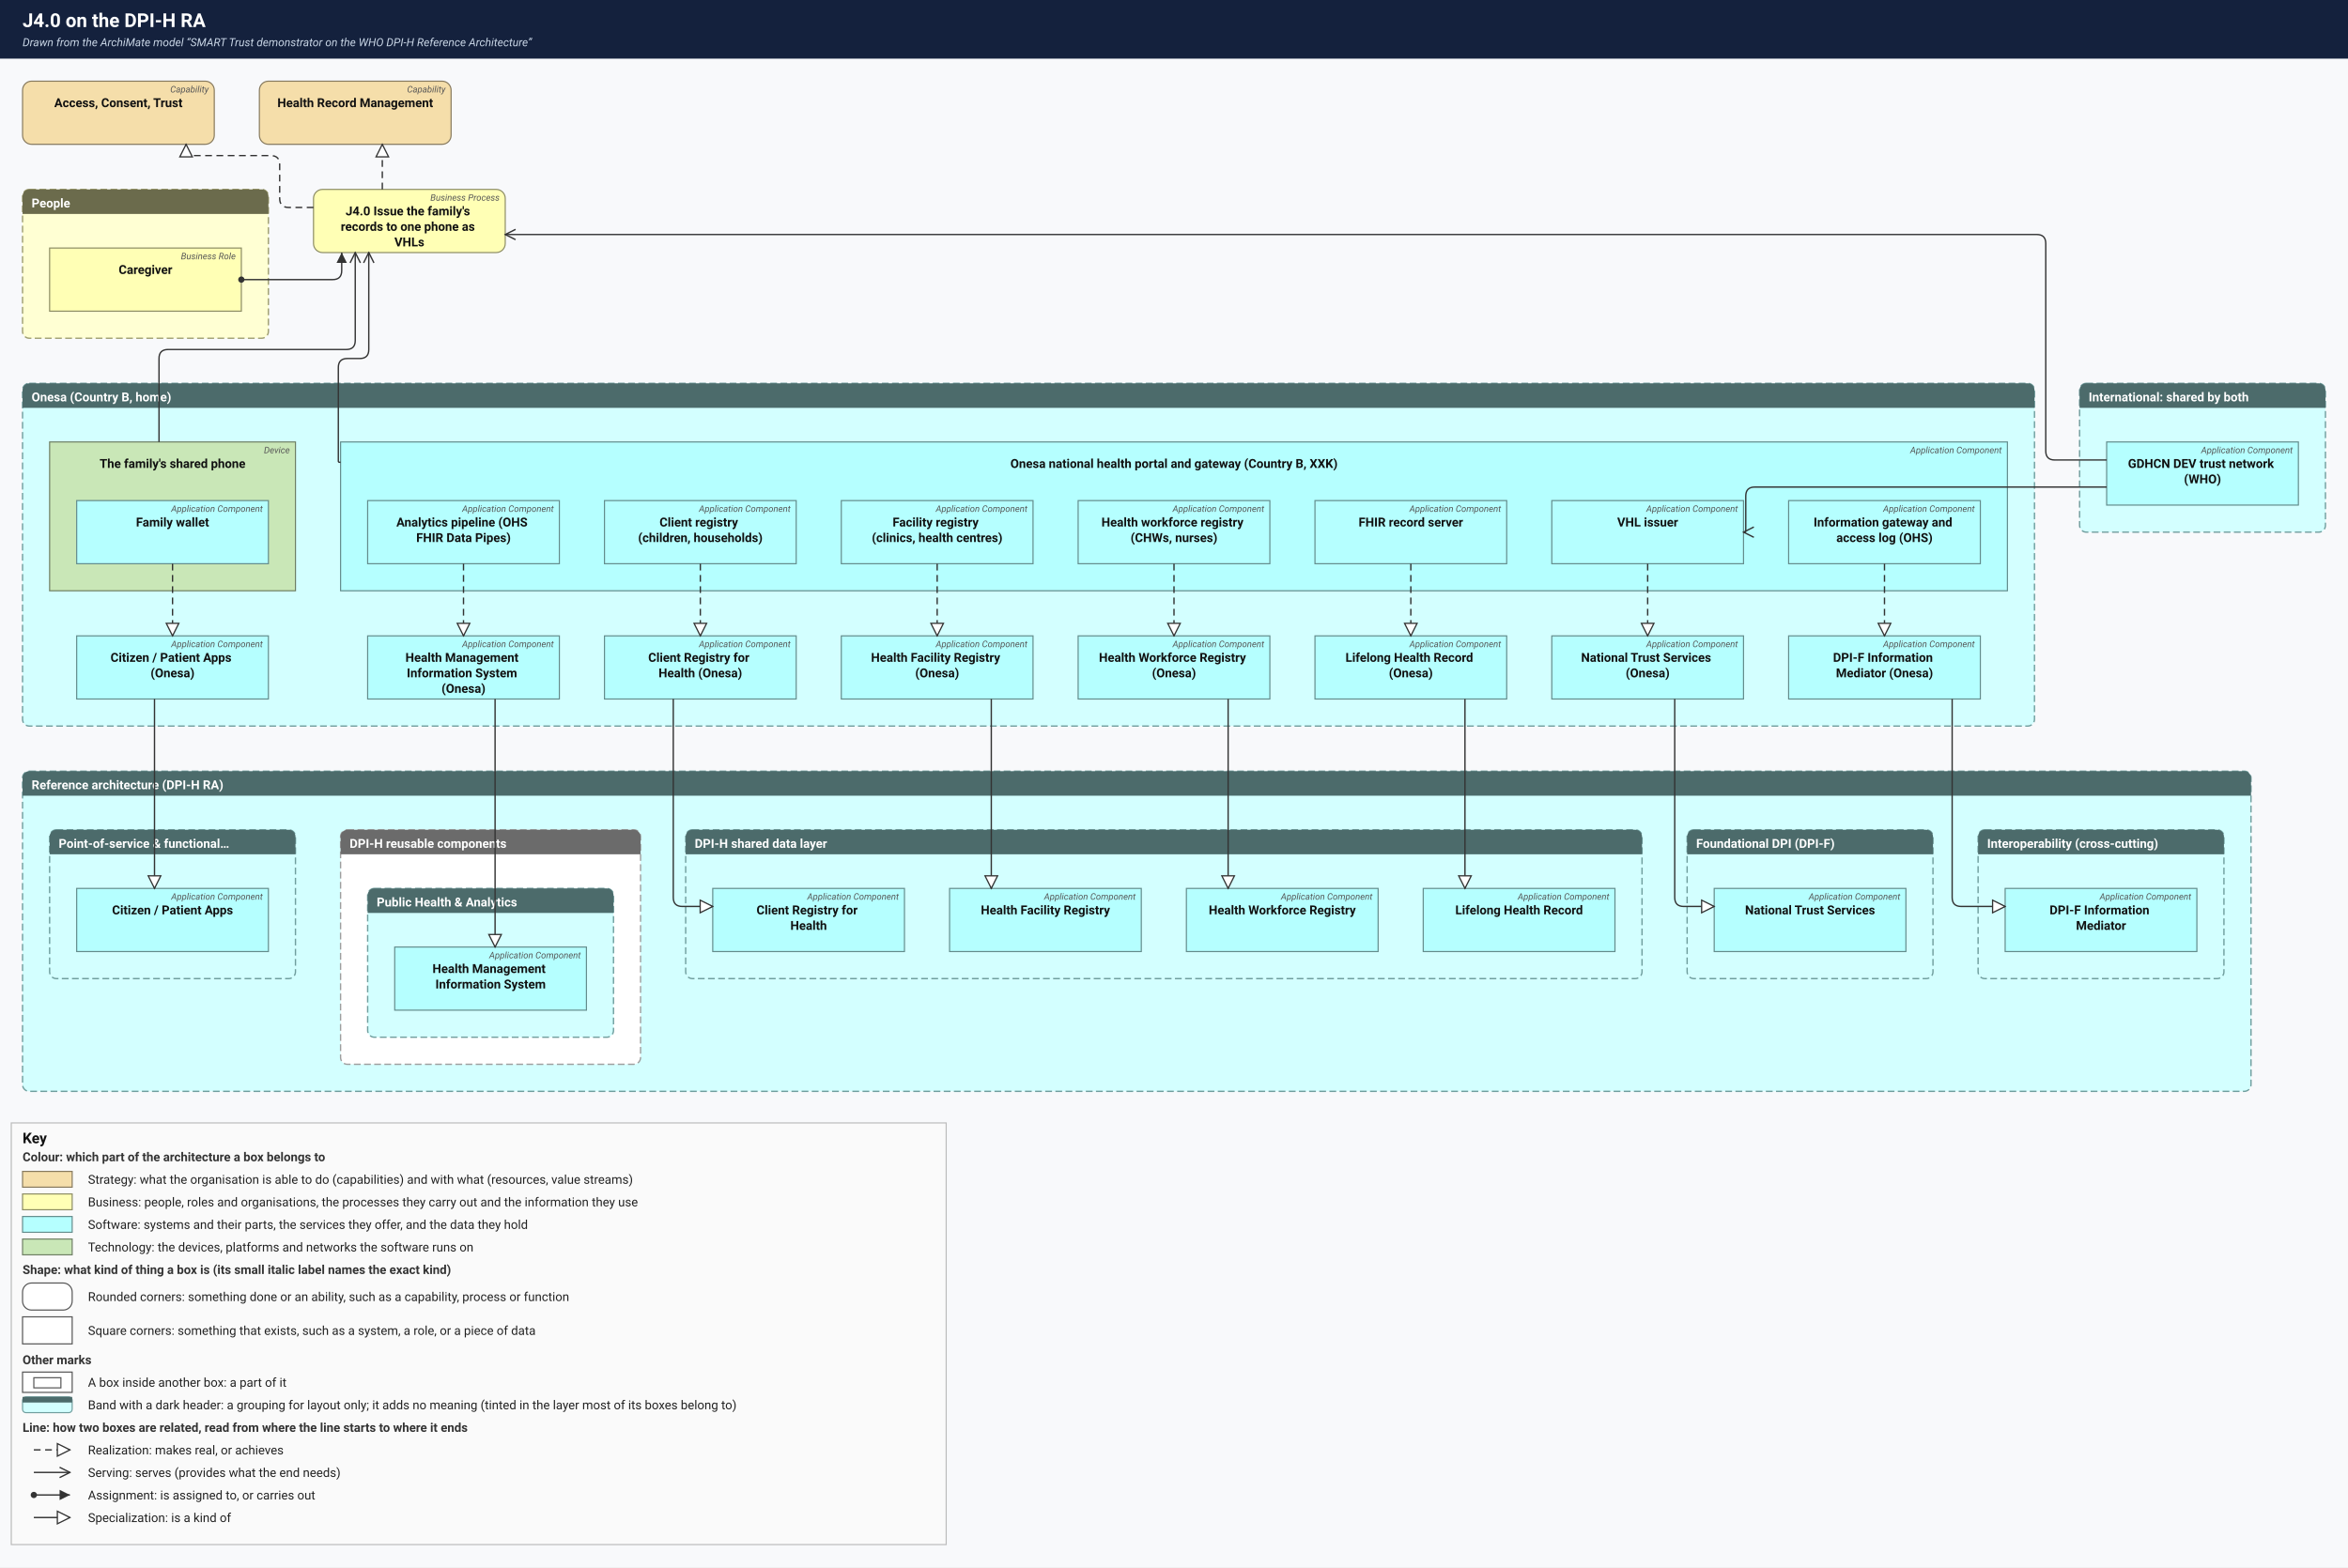
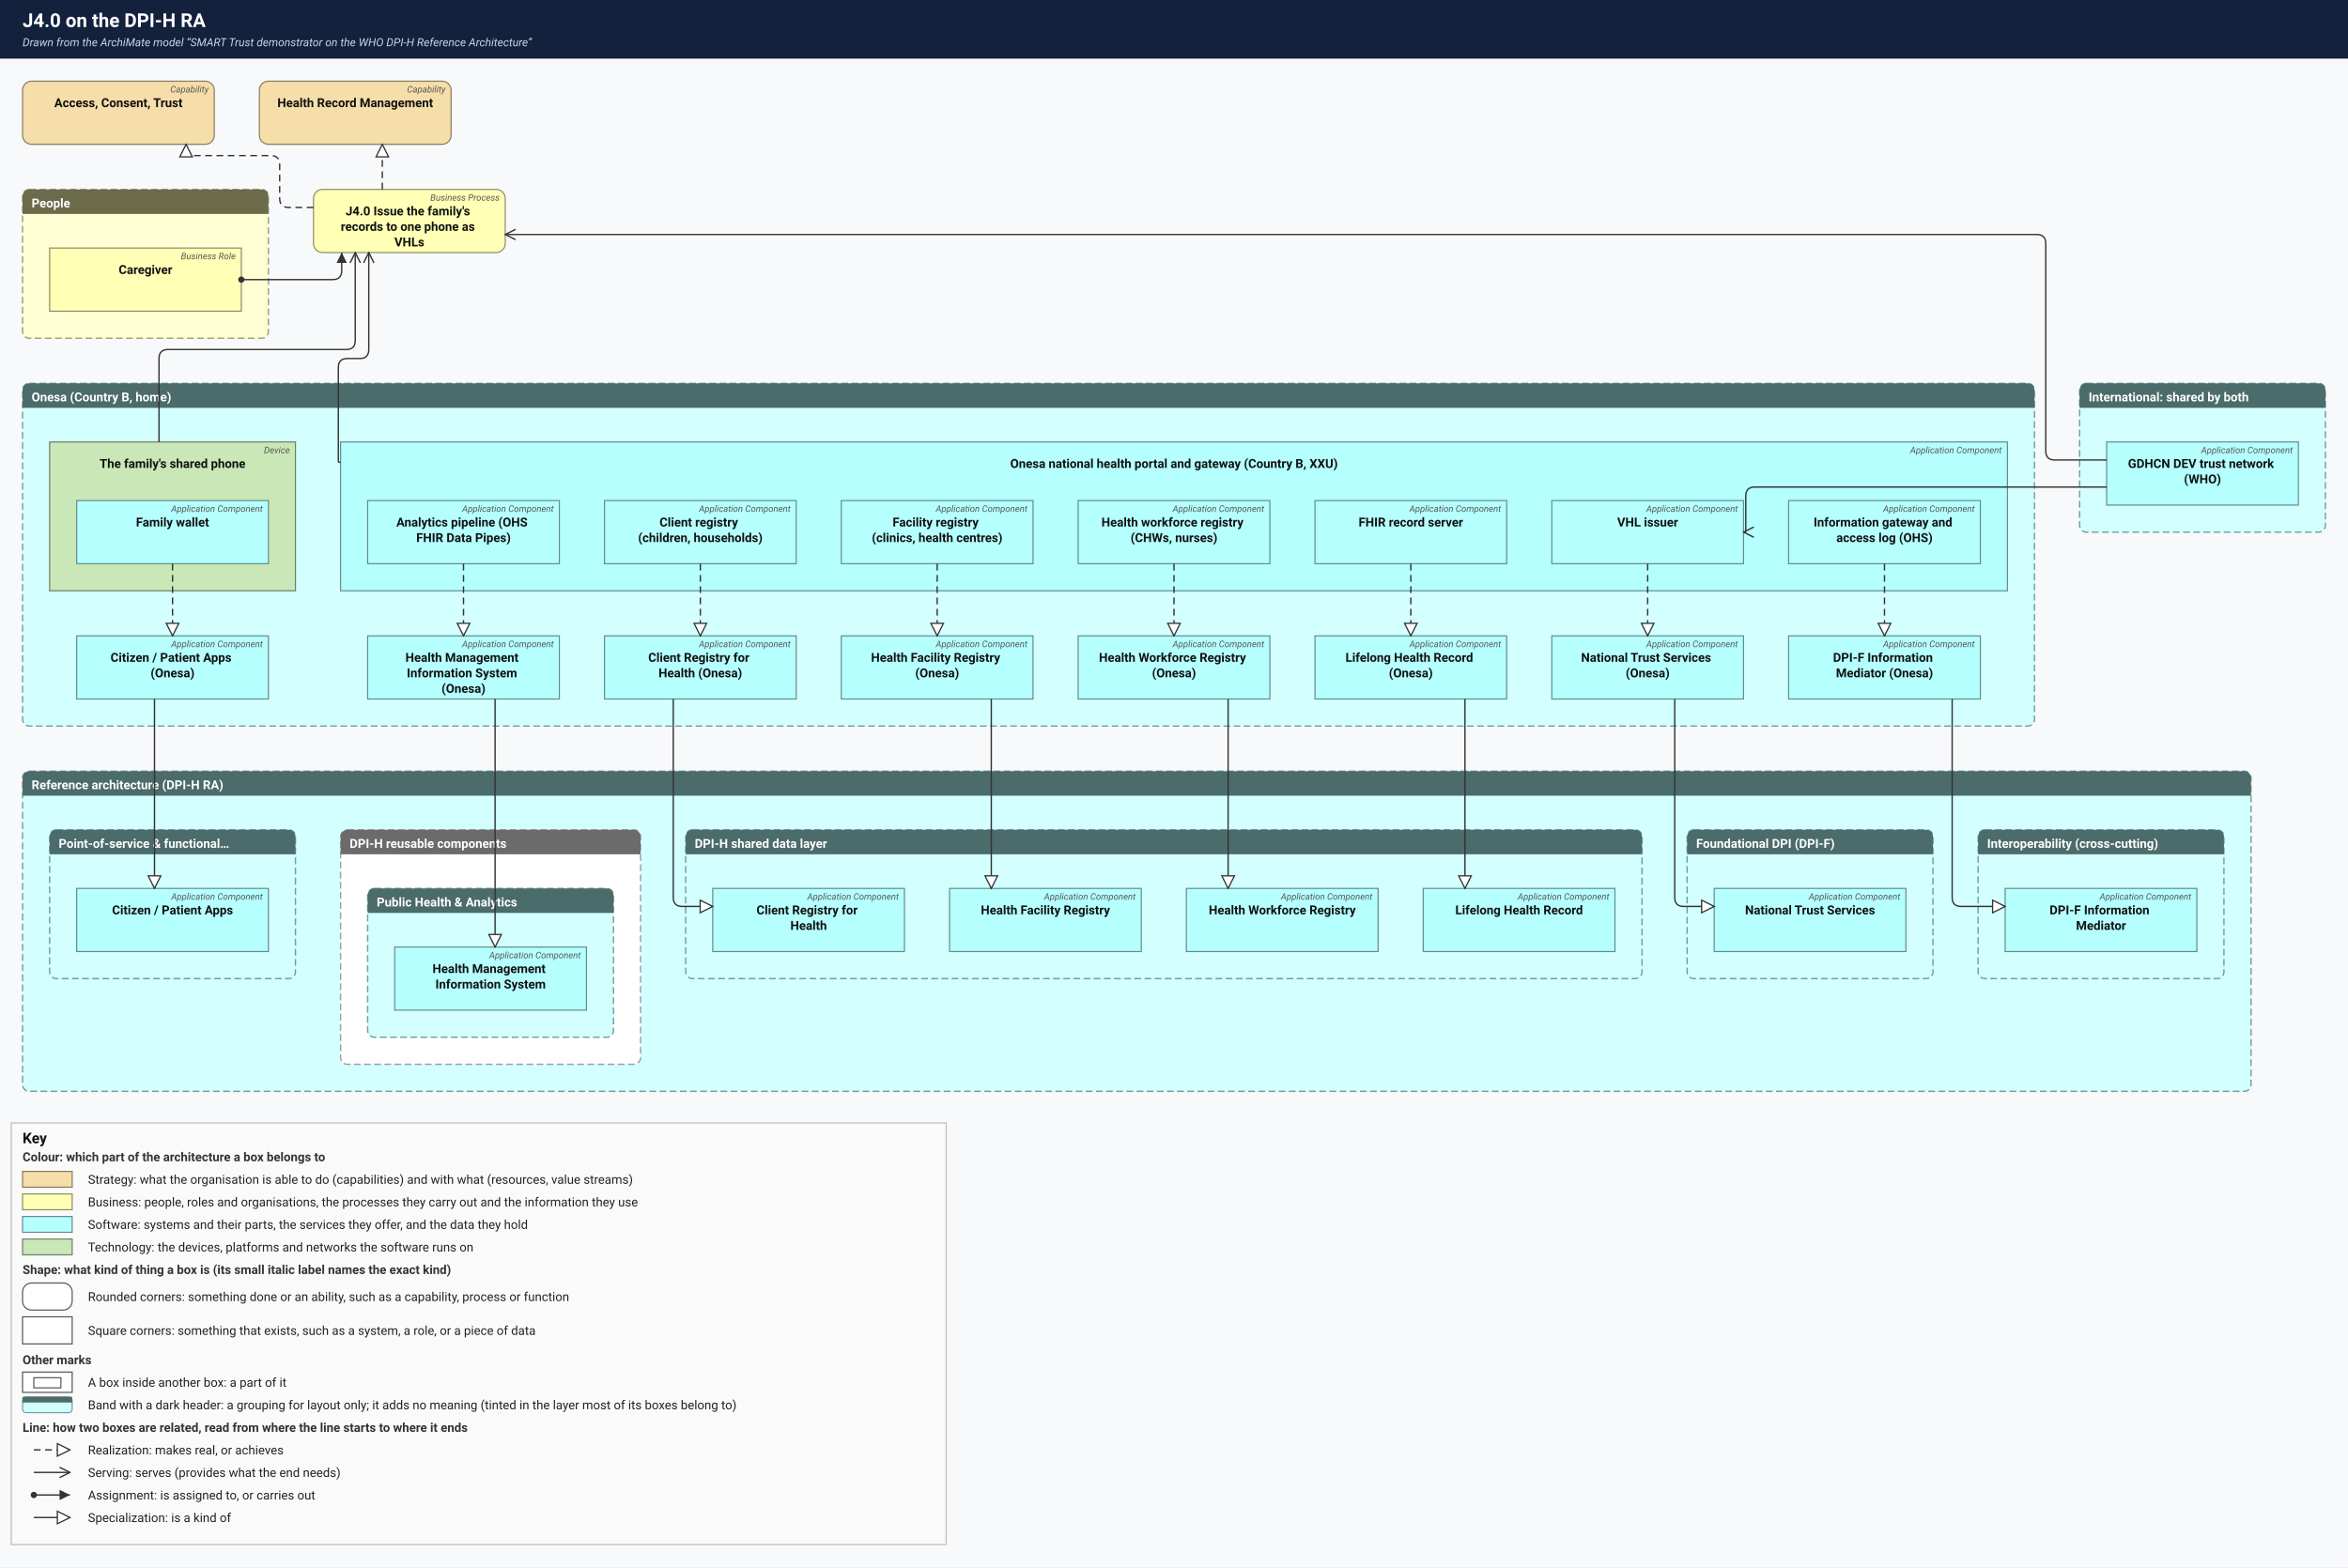
<svg xmlns="http://www.w3.org/2000/svg" viewBox="4 -48 2082 1390" width="2082" height="1390" role="img" aria-labelledby="av-title">
  <style>
.av-name{font:600 11px system-ui, -apple-system, "Segoe UI", Roboto, "Helvetica Neue", Arial, "Noto Sans", sans-serif;fill:#111}
.av-type{font:italic 8px system-ui, -apple-system, "Segoe UI", Roboto, "Helvetica Neue", Arial, "Noto Sans", sans-serif;fill:#555}
.av-group{font:600 11px system-ui, -apple-system, "Segoe UI", Roboto, "Helvetica Neue", Arial, "Noto Sans", sans-serif;fill:#333}
.av-note{font:10px system-ui, -apple-system, "Segoe UI", Roboto, "Helvetica Neue", Arial, "Noto Sans", sans-serif;fill:#222}
.av-key{font:11px system-ui, -apple-system, "Segoe UI", Roboto, "Helvetica Neue", Arial, "Noto Sans", sans-serif;fill:#222}
.av-keyh{font:600 11px system-ui, -apple-system, "Segoe UI", Roboto, "Helvetica Neue", Arial, "Noto Sans", sans-serif;fill:#333}
.av-keyt{font:700 13px system-ui, -apple-system, "Segoe UI", Roboto, "Helvetica Neue", Arial, "Noto Sans", sans-serif;fill:#111}
.av-rel{font:9px system-ui, -apple-system, "Segoe UI", Roboto, "Helvetica Neue", Arial, "Noto Sans", sans-serif;fill:#333;paint-order:stroke;stroke:#fff;stroke-width:3px}
a:hover rect,a:hover polygon,a:focus rect,a:focus polygon{stroke:#06c;stroke-width:2.5}
</style>
  <defs>
    <marker id="arrow-open" viewBox="0 0 12 12" refX="11" refY="6" markerWidth="11" markerHeight="11" orient="auto-start-reverse" markerUnits="userSpaceOnUse">
      <path d="M1 1 L11 6 L1 11" fill="none" stroke="#333" stroke-width="1.3" />
    </marker>
    <marker id="arrow-filled" viewBox="0 0 12 12" refX="11" refY="6" markerWidth="11" markerHeight="11" orient="auto-start-reverse" markerUnits="userSpaceOnUse">
      <path d="M1 1 L11 6 L1 11 Z" fill="#333" />
    </marker>
    <marker id="arrow-small" viewBox="0 0 10 10" refX="9" refY="5" markerWidth="8" markerHeight="8" orient="auto-start-reverse" markerUnits="userSpaceOnUse">
      <path d="M1 1 L9 5 L1 9" fill="none" stroke="#333" stroke-width="1.2" />
    </marker>
    <marker id="triangle-hollow" viewBox="0 0 14 14" refX="13" refY="7" markerWidth="13" markerHeight="13" orient="auto-start-reverse" markerUnits="userSpaceOnUse">
      <path d="M1 1 L13 7 L1 13 Z" fill="#fff" stroke="#333" stroke-width="1.2" />
    </marker>
    <marker id="diamond-filled" viewBox="0 0 16 10" refX="1" refY="5" markerWidth="16" markerHeight="10" orient="auto-start-reverse" markerUnits="userSpaceOnUse">
      <path d="M1 5 L8 1 L15 5 L8 9 Z" fill="#333" />
    </marker>
    <marker id="diamond-hollow" viewBox="0 0 16 10" refX="1" refY="5" markerWidth="16" markerHeight="10" orient="auto-start-reverse" markerUnits="userSpaceOnUse">
      <path d="M1 5 L8 1 L15 5 L8 9 Z" fill="#fff" stroke="#333" stroke-width="1.2" />
    </marker>
    <marker id="dot" viewBox="0 0 8 8" refX="4" refY="4" markerWidth="7" markerHeight="7" orient="auto" markerUnits="userSpaceOnUse">
      <circle cx="4" cy="4" r="3.2" fill="#333" />
    </marker>
    <pattern id="missing" width="8" height="8" patternUnits="userSpaceOnUse" patternTransform="rotate(45)">
      <rect width="8" height="8" fill="#fff" />
      <line x1="0" y1="0" x2="0" y2="8" stroke="#d33" stroke-width="2" />
    </pattern>
  </defs>
  <rect x="4" y="-48" width="2082" height="1390" fill="#f8f9fb" />
  <rect x="4" y="-48" width="2082" height="52" fill="#14213d" />
  <text x="24" y="-24" style="font:700 17px system-ui, -apple-system, &quot;Segoe UI&quot;, Roboto, &quot;Helvetica Neue&quot;, Arial, &quot;Noto Sans&quot;, sans-serif;fill:#fff">J4.0 on the DPI-H RA</text>
  <text x="24" y="-7" style="font:italic 10px system-ui, -apple-system, &quot;Segoe UI&quot;, Roboto, &quot;Helvetica Neue&quot;, Arial, &quot;Noto Sans&quot;, sans-serif;fill:#c9d6e6">Drawn from the ArchiMate model “SMART Trust demonstrator on the WHO DPI-H Reference Architecture”</text>
  <a href="../../../en/smart-trust-demo/archimate/0.1.0/element/access-consent-trust/" target="_top">
    <rect x="24" y="24" width="170" height="56" rx="8" fill="#f5deaa" stroke="#877a5e" stroke-width="1" />
    <text class="av-type" x="189" y="34" text-anchor="end">Capability</text>
    <text class="av-name" x="109" y="47" text-anchor="middle">
      <tspan x="109" dy="0">Access, Consent, Trust</tspan>
    </text>
  </a>
  <a href="../../../en/smart-trust-demo/archimate/0.1.0/element/health-record-management/" target="_top">
    <rect x="234" y="24" width="170" height="56" rx="8" fill="#f5deaa" stroke="#877a5e" stroke-width="1" />
    <text class="av-type" x="399" y="34" text-anchor="end">Capability</text>
    <text class="av-name" x="319" y="47" text-anchor="middle">
      <tspan x="319" dy="0">Health Record Management</tspan>
    </text>
  </a>
  <a href="../../../en/smart-trust-demo/archimate/0.1.0/element/people/" target="_top">
    <rect x="24" y="120" width="218" height="132" rx="6" fill="#ffffd3" stroke="#9e9e70" stroke-width="1.2" stroke-dasharray="6 3" />
    <path d="M24 126 a6 6 0 0 1 6 -6 h206 a6 6 0 0 1 6 6 v15.75 h-218 z" fill="#6b6b4c" />
    <text class="av-group" x="32" y="136" style="fill:#fff">People</text>
  </a>
  <a href="../../../en/smart-trust-demo/archimate/0.1.0/element/caregiver/" target="_top">
    <rect x="48" y="172" width="170" height="56" fill="#ffffb5" stroke="#8c8c64" stroke-width="1" />
    <text class="av-type" x="213" y="182" text-anchor="end">Business Role</text>
    <text class="av-name" x="133" y="195" text-anchor="middle">
      <tspan x="133" dy="0">Caregiver</tspan>
    </text>
  </a>
  <a href="../../../en/smart-trust-demo/archimate/0.1.0/element/j4-0-issue-the-family-s-records-to-one-phone-as-vhls/" target="_top">
    <rect x="282" y="120" width="170" height="56" rx="8" fill="#ffffb5" stroke="#8c8c64" stroke-width="1" />
    <text class="av-type" x="447" y="130" text-anchor="end">Business Process</text>
    <text class="av-name" x="367" y="143" text-anchor="middle">
      <tspan x="367" dy="0">J4.0 Issue the family's</tspan>
      <tspan x="367" dy="13.75">records to one phone as</tspan>
      <tspan x="367" dy="13.75">VHLs</tspan>
    </text>
  </a>
  <a href="../../../en/smart-trust-demo/archimate/0.1.0/element/onesa-country-b-home/" target="_top">
    <rect x="24" y="292" width="1784" height="304" rx="6" fill="#d3ffff" stroke="#709e9e" stroke-width="1.2" stroke-dasharray="6 3" />
    <path d="M24 298 a6 6 0 0 1 6 -6 h1772 a6 6 0 0 1 6 6 v15.75 h-1784 z" fill="#4c6b6b" />
    <text class="av-group" x="32" y="308" style="fill:#fff">Onesa (Country B, home)</text>
  </a>
  <a href="../../../en/smart-trust-demo/archimate/0.1.0/element/the-family-s-shared-phone/" target="_top">
    <rect x="48" y="344" width="218" height="132" fill="#c9e7b7" stroke="#6f7f65" stroke-width="1" />
    <text class="av-type" x="261" y="354" text-anchor="end">Device</text>
    <text class="av-name" x="157" y="367" text-anchor="middle">
      <tspan x="157" dy="0">The family's shared phone</tspan>
    </text>
  </a>
  <a href="../../../en/smart-trust-demo/archimate/0.1.0/element/family-wallet/" target="_top">
    <rect x="72" y="396" width="170" height="56" fill="#b5ffff" stroke="#648c8c" stroke-width="1" />
    <text class="av-type" x="237" y="406" text-anchor="end">Application Component</text>
    <text class="av-name" x="157" y="419" text-anchor="middle">
      <tspan x="157" dy="0">Family wallet</tspan>
    </text>
  </a>
-   <a href="../../../en/smart-trust-demo/archimate/0.1.0/element/onesa-national-health-portal-and-gateway-country-b-xxk/" target="_top">
+   <a href="../../../en/smart-trust-demo/archimate/0.1.0/element/onesa-national-health-portal-and-gateway-country-b-xxu/" target="_top">
    <rect x="306" y="344" width="1478" height="132" fill="#b5ffff" stroke="#648c8c" stroke-width="1" />
    <text class="av-type" x="1779" y="354" text-anchor="end">Application Component</text>
    <text class="av-name" x="1045" y="367" text-anchor="middle">
-       <tspan x="1045" dy="0">Onesa national health portal and gateway (Country B, XXK)</tspan>
+       <tspan x="1045" dy="0">Onesa national health portal and gateway (Country B, XXU)</tspan>
    </text>
  </a>
  <a href="../../../en/smart-trust-demo/archimate/0.1.0/element/analytics-pipeline-ohs-fhir-data-pipes/" target="_top">
    <rect x="330" y="396" width="170" height="56" fill="#b5ffff" stroke="#648c8c" stroke-width="1" />
    <text class="av-type" x="495" y="406" text-anchor="end">Application Component</text>
    <text class="av-name" x="415" y="419" text-anchor="middle">
      <tspan x="415" dy="0">Analytics pipeline (OHS</tspan>
      <tspan x="415" dy="13.75">FHIR Data Pipes)</tspan>
    </text>
  </a>
  <a href="../../../en/smart-trust-demo/archimate/0.1.0/element/client-registry-children-households/" target="_top">
    <rect x="540" y="396" width="170" height="56" fill="#b5ffff" stroke="#648c8c" stroke-width="1" />
    <text class="av-type" x="705" y="406" text-anchor="end">Application Component</text>
    <text class="av-name" x="625" y="419" text-anchor="middle">
      <tspan x="625" dy="0">Client registry</tspan>
      <tspan x="625" dy="13.75">(children, households)</tspan>
    </text>
  </a>
  <a href="../../../en/smart-trust-demo/archimate/0.1.0/element/facility-registry-clinics-health-centres/" target="_top">
    <rect x="750" y="396" width="170" height="56" fill="#b5ffff" stroke="#648c8c" stroke-width="1" />
    <text class="av-type" x="915" y="406" text-anchor="end">Application Component</text>
    <text class="av-name" x="835" y="419" text-anchor="middle">
      <tspan x="835" dy="0">Facility registry</tspan>
      <tspan x="835" dy="13.75">(clinics, health centres)</tspan>
    </text>
  </a>
  <a href="../../../en/smart-trust-demo/archimate/0.1.0/element/health-workforce-registry-chws-nurses/" target="_top">
    <rect x="960" y="396" width="170" height="56" fill="#b5ffff" stroke="#648c8c" stroke-width="1" />
    <text class="av-type" x="1125" y="406" text-anchor="end">Application Component</text>
    <text class="av-name" x="1045" y="419" text-anchor="middle">
      <tspan x="1045" dy="0">Health workforce registry</tspan>
      <tspan x="1045" dy="13.75">(CHWs, nurses)</tspan>
    </text>
  </a>
  <a href="../../../en/smart-trust-demo/archimate/0.1.0/element/fhir-record-server/" target="_top">
    <rect x="1170" y="396" width="170" height="56" fill="#b5ffff" stroke="#648c8c" stroke-width="1" />
    <text class="av-type" x="1335" y="406" text-anchor="end">Application Component</text>
    <text class="av-name" x="1255" y="419" text-anchor="middle">
      <tspan x="1255" dy="0">FHIR record server</tspan>
    </text>
  </a>
  <a href="../../../en/smart-trust-demo/archimate/0.1.0/element/vhl-issuer/" target="_top">
    <rect x="1380" y="396" width="170" height="56" fill="#b5ffff" stroke="#648c8c" stroke-width="1" />
    <text class="av-type" x="1545" y="406" text-anchor="end">Application Component</text>
    <text class="av-name" x="1465" y="419" text-anchor="middle">
      <tspan x="1465" dy="0">VHL issuer</tspan>
    </text>
  </a>
  <a href="../../../en/smart-trust-demo/archimate/0.1.0/element/information-gateway-and-access-log-ohs/" target="_top">
    <rect x="1590" y="396" width="170" height="56" fill="#b5ffff" stroke="#648c8c" stroke-width="1" />
    <text class="av-type" x="1755" y="406" text-anchor="end">Application Component</text>
    <text class="av-name" x="1675" y="419" text-anchor="middle">
      <tspan x="1675" dy="0">Information gateway and</tspan>
      <tspan x="1675" dy="13.75">access log (OHS)</tspan>
    </text>
  </a>
  <a href="../../../en/smart-trust-demo/archimate/0.1.0/element/citizen-patient-apps-onesa/" target="_top">
    <rect x="72" y="516" width="170" height="56" fill="#b5ffff" stroke="#648c8c" stroke-width="1" />
    <text class="av-type" x="237" y="526" text-anchor="end">Application Component</text>
    <text class="av-name" x="157" y="539" text-anchor="middle">
      <tspan x="157" dy="0">Citizen / Patient Apps</tspan>
      <tspan x="157" dy="13.75">(Onesa)</tspan>
    </text>
  </a>
  <a href="../../../en/smart-trust-demo/archimate/0.1.0/element/health-management-information-system-onesa/" target="_top">
    <rect x="330" y="516" width="170" height="56" fill="#b5ffff" stroke="#648c8c" stroke-width="1" />
    <text class="av-type" x="495" y="526" text-anchor="end">Application Component</text>
    <text class="av-name" x="415" y="539" text-anchor="middle">
      <tspan x="415" dy="0">Health Management</tspan>
      <tspan x="415" dy="13.75">Information System</tspan>
      <tspan x="415" dy="13.75">(Onesa)</tspan>
    </text>
  </a>
  <a href="../../../en/smart-trust-demo/archimate/0.1.0/element/client-registry-for-health-onesa/" target="_top">
    <rect x="540" y="516" width="170" height="56" fill="#b5ffff" stroke="#648c8c" stroke-width="1" />
    <text class="av-type" x="705" y="526" text-anchor="end">Application Component</text>
    <text class="av-name" x="625" y="539" text-anchor="middle">
      <tspan x="625" dy="0">Client Registry for</tspan>
      <tspan x="625" dy="13.75">Health (Onesa)</tspan>
    </text>
  </a>
  <a href="../../../en/smart-trust-demo/archimate/0.1.0/element/health-facility-registry-onesa/" target="_top">
    <rect x="750" y="516" width="170" height="56" fill="#b5ffff" stroke="#648c8c" stroke-width="1" />
    <text class="av-type" x="915" y="526" text-anchor="end">Application Component</text>
    <text class="av-name" x="835" y="539" text-anchor="middle">
      <tspan x="835" dy="0">Health Facility Registry</tspan>
      <tspan x="835" dy="13.75">(Onesa)</tspan>
    </text>
  </a>
  <a href="../../../en/smart-trust-demo/archimate/0.1.0/element/health-workforce-registry-onesa/" target="_top">
    <rect x="960" y="516" width="170" height="56" fill="#b5ffff" stroke="#648c8c" stroke-width="1" />
    <text class="av-type" x="1125" y="526" text-anchor="end">Application Component</text>
    <text class="av-name" x="1045" y="539" text-anchor="middle">
      <tspan x="1045" dy="0">Health Workforce Registry</tspan>
      <tspan x="1045" dy="13.75">(Onesa)</tspan>
    </text>
  </a>
  <a href="../../../en/smart-trust-demo/archimate/0.1.0/element/lifelong-health-record-onesa/" target="_top">
    <rect x="1170" y="516" width="170" height="56" fill="#b5ffff" stroke="#648c8c" stroke-width="1" />
    <text class="av-type" x="1335" y="526" text-anchor="end">Application Component</text>
    <text class="av-name" x="1255" y="539" text-anchor="middle">
      <tspan x="1255" dy="0">Lifelong Health Record</tspan>
      <tspan x="1255" dy="13.75">(Onesa)</tspan>
    </text>
  </a>
  <a href="../../../en/smart-trust-demo/archimate/0.1.0/element/national-trust-services-onesa/" target="_top">
    <rect x="1380" y="516" width="170" height="56" fill="#b5ffff" stroke="#648c8c" stroke-width="1" />
    <text class="av-type" x="1545" y="526" text-anchor="end">Application Component</text>
    <text class="av-name" x="1465" y="539" text-anchor="middle">
      <tspan x="1465" dy="0">National Trust Services</tspan>
      <tspan x="1465" dy="13.75">(Onesa)</tspan>
    </text>
  </a>
  <a href="../../../en/smart-trust-demo/archimate/0.1.0/element/dpi-f-information-mediator-onesa/" target="_top">
    <rect x="1590" y="516" width="170" height="56" fill="#b5ffff" stroke="#648c8c" stroke-width="1" />
    <text class="av-type" x="1755" y="526" text-anchor="end">Application Component</text>
    <text class="av-name" x="1675" y="539" text-anchor="middle">
      <tspan x="1675" dy="0">DPI-F Information</tspan>
      <tspan x="1675" dy="13.75">Mediator (Onesa)</tspan>
    </text>
  </a>
  <a href="../../../en/smart-trust-demo/archimate/0.1.0/element/international-shared-by-both/" target="_top">
    <rect x="1848" y="292" width="218" height="132" rx="6" fill="#d3ffff" stroke="#709e9e" stroke-width="1.2" stroke-dasharray="6 3" />
    <path d="M1848 298 a6 6 0 0 1 6 -6 h206 a6 6 0 0 1 6 6 v15.75 h-218 z" fill="#4c6b6b" />
    <text class="av-group" x="1856" y="308" style="fill:#fff">International: shared by both</text>
  </a>
  <a href="../../../en/smart-trust-demo/archimate/0.1.0/element/gdhcn-dev-trust-network-who/" target="_top">
    <rect x="1872" y="344" width="170" height="56" fill="#b5ffff" stroke="#648c8c" stroke-width="1" />
    <text class="av-type" x="2037" y="354" text-anchor="end">Application Component</text>
    <text class="av-name" x="1957" y="367" text-anchor="middle">
      <tspan x="1957" dy="0">GDHCN DEV trust network</tspan>
      <tspan x="1957" dy="13.75">(WHO)</tspan>
    </text>
  </a>
  <a href="../../../en/smart-trust-demo/archimate/0.1.0/element/reference-architecture-dpi-h-ra/" target="_top">
    <rect x="24" y="636" width="1976" height="284" rx="6" fill="#d3ffff" stroke="#709e9e" stroke-width="1.2" stroke-dasharray="6 3" />
    <path d="M24 642 a6 6 0 0 1 6 -6 h1964 a6 6 0 0 1 6 6 v15.75 h-1976 z" fill="#4c6b6b" />
    <text class="av-group" x="32" y="652" style="fill:#fff">Reference architecture (DPI-H RA)</text>
  </a>
  <a href="../../../en/smart-trust-demo/archimate/0.1.0/element/point-of-service-functional-applications/" target="_top">
    <rect x="48" y="688" width="218" height="132" rx="6" fill="#d3ffff" stroke="#709e9e" stroke-width="1.2" stroke-dasharray="6 3" />
    <path d="M48 694 a6 6 0 0 1 6 -6 h206 a6 6 0 0 1 6 6 v15.75 h-218 z" fill="#4c6b6b" />
    <text class="av-group" x="56" y="704" style="fill:#fff">Point-of-service &amp; functional…</text>
  </a>
  <a href="../../../en/smart-trust-demo/archimate/0.1.0/element/citizen-patient-apps/" target="_top">
    <rect x="72" y="740" width="170" height="56" fill="#b5ffff" stroke="#648c8c" stroke-width="1" />
    <text class="av-type" x="237" y="750" text-anchor="end">Application Component</text>
    <text class="av-name" x="157" y="763" text-anchor="middle">
      <tspan x="157" dy="0">Citizen / Patient Apps</tspan>
    </text>
  </a>
  <a href="../../../en/smart-trust-demo/archimate/0.1.0/element/dpi-h-reusable-components/" target="_top">
    <rect x="306" y="688" width="266" height="208" rx="6" fill="#ffffff" stroke="#9e9e9e" stroke-width="1.2" stroke-dasharray="6 3" />
    <path d="M306 694 a6 6 0 0 1 6 -6 h254 a6 6 0 0 1 6 6 v15.75 h-266 z" fill="#6b6b6b" />
    <text class="av-group" x="314" y="704" style="fill:#fff">DPI-H reusable components</text>
  </a>
  <a href="../../../en/smart-trust-demo/archimate/0.1.0/element/public-health-analytics/" target="_top">
    <rect x="330" y="740" width="218" height="132" rx="6" fill="#d3ffff" stroke="#709e9e" stroke-width="1.2" stroke-dasharray="6 3" />
    <path d="M330 746 a6 6 0 0 1 6 -6 h206 a6 6 0 0 1 6 6 v15.75 h-218 z" fill="#4c6b6b" />
    <text class="av-group" x="338" y="756" style="fill:#fff">Public Health &amp; Analytics</text>
  </a>
  <a href="../../../en/smart-trust-demo/archimate/0.1.0/element/health-management-information-system/" target="_top">
    <rect x="354" y="792" width="170" height="56" fill="#b5ffff" stroke="#648c8c" stroke-width="1" />
    <text class="av-type" x="519" y="802" text-anchor="end">Application Component</text>
    <text class="av-name" x="439" y="815" text-anchor="middle">
      <tspan x="439" dy="0">Health Management</tspan>
      <tspan x="439" dy="13.75">Information System</tspan>
    </text>
  </a>
  <a href="../../../en/smart-trust-demo/archimate/0.1.0/element/dpi-h-shared-data-layer/" target="_top">
    <rect x="612" y="688" width="848" height="132" rx="6" fill="#d3ffff" stroke="#709e9e" stroke-width="1.2" stroke-dasharray="6 3" />
    <path d="M612 694 a6 6 0 0 1 6 -6 h836 a6 6 0 0 1 6 6 v15.75 h-848 z" fill="#4c6b6b" />
    <text class="av-group" x="620" y="704" style="fill:#fff">DPI-H shared data layer</text>
  </a>
  <a href="../../../en/smart-trust-demo/archimate/0.1.0/element/client-registry-for-health/" target="_top">
    <rect x="636" y="740" width="170" height="56" fill="#b5ffff" stroke="#648c8c" stroke-width="1" />
    <text class="av-type" x="801" y="750" text-anchor="end">Application Component</text>
    <text class="av-name" x="721" y="763" text-anchor="middle">
      <tspan x="721" dy="0">Client Registry for</tspan>
      <tspan x="721" dy="13.75">Health</tspan>
    </text>
  </a>
  <a href="../../../en/smart-trust-demo/archimate/0.1.0/element/health-facility-registry/" target="_top">
    <rect x="846" y="740" width="170" height="56" fill="#b5ffff" stroke="#648c8c" stroke-width="1" />
    <text class="av-type" x="1011" y="750" text-anchor="end">Application Component</text>
    <text class="av-name" x="931" y="763" text-anchor="middle">
      <tspan x="931" dy="0">Health Facility Registry</tspan>
    </text>
  </a>
  <a href="../../../en/smart-trust-demo/archimate/0.1.0/element/health-workforce-registry/" target="_top">
    <rect x="1056" y="740" width="170" height="56" fill="#b5ffff" stroke="#648c8c" stroke-width="1" />
    <text class="av-type" x="1221" y="750" text-anchor="end">Application Component</text>
    <text class="av-name" x="1141" y="763" text-anchor="middle">
      <tspan x="1141" dy="0">Health Workforce Registry</tspan>
    </text>
  </a>
  <a href="../../../en/smart-trust-demo/archimate/0.1.0/element/lifelong-health-record/" target="_top">
    <rect x="1266" y="740" width="170" height="56" fill="#b5ffff" stroke="#648c8c" stroke-width="1" />
    <text class="av-type" x="1431" y="750" text-anchor="end">Application Component</text>
    <text class="av-name" x="1351" y="763" text-anchor="middle">
      <tspan x="1351" dy="0">Lifelong Health Record</tspan>
    </text>
  </a>
  <a href="../../../en/smart-trust-demo/archimate/0.1.0/element/foundational-dpi-dpi-f/" target="_top">
    <rect x="1500" y="688" width="218" height="132" rx="6" fill="#d3ffff" stroke="#709e9e" stroke-width="1.2" stroke-dasharray="6 3" />
    <path d="M1500 694 a6 6 0 0 1 6 -6 h206 a6 6 0 0 1 6 6 v15.75 h-218 z" fill="#4c6b6b" />
    <text class="av-group" x="1508" y="704" style="fill:#fff">Foundational DPI (DPI-F)</text>
  </a>
  <a href="../../../en/smart-trust-demo/archimate/0.1.0/element/national-trust-services/" target="_top">
    <rect x="1524" y="740" width="170" height="56" fill="#b5ffff" stroke="#648c8c" stroke-width="1" />
    <text class="av-type" x="1689" y="750" text-anchor="end">Application Component</text>
    <text class="av-name" x="1609" y="763" text-anchor="middle">
      <tspan x="1609" dy="0">National Trust Services</tspan>
    </text>
  </a>
  <a href="../../../en/smart-trust-demo/archimate/0.1.0/element/interoperability-cross-cutting/" target="_top">
    <rect x="1758" y="688" width="218" height="132" rx="6" fill="#d3ffff" stroke="#709e9e" stroke-width="1.2" stroke-dasharray="6 3" />
    <path d="M1758 694 a6 6 0 0 1 6 -6 h206 a6 6 0 0 1 6 6 v15.75 h-218 z" fill="#4c6b6b" />
    <text class="av-group" x="1766" y="704" style="fill:#fff">Interoperability (cross-cutting)</text>
  </a>
  <a href="../../../en/smart-trust-demo/archimate/0.1.0/element/dpi-f-information-mediator/" target="_top">
    <rect x="1782" y="740" width="170" height="56" fill="#b5ffff" stroke="#648c8c" stroke-width="1" />
    <text class="av-type" x="1947" y="750" text-anchor="end">Application Component</text>
    <text class="av-name" x="1867" y="763" text-anchor="middle">
      <tspan x="1867" dy="0">DPI-F Information</tspan>
      <tspan x="1867" dy="13.75">Mediator</tspan>
    </text>
  </a>
  <a href="../../../en/smart-trust-demo/archimate/0.1.0/relationship/id-f8047c950f0f55fe88023fece9d908f6/" target="_top">
    <path d="M218 200 L299 200 Q307 200 307 192 L307 176" fill="none" stroke="#333" stroke-width="1.2" marker-start="url(#dot)" marker-end="url(#arrow-filled)" />
    <path d="M218 200 L299 200 Q307 200 307 192 L307 176" fill="none" stroke="transparent" stroke-width="8" />
  </a>
  <a href="../../../en/smart-trust-demo/archimate/0.1.0/relationship/id-675daa6d7e765f45b8cbad947a535552/" target="_top">
    <path d="M282 136 L260 136 Q252 136 252 128 L252 98 Q252 90 244 90 L174 90 Q169 90 169 85 L169 80" fill="none" stroke="#333" stroke-width="1.2" stroke-dasharray="6 4" marker-end="url(#triangle-hollow)" />
    <path d="M282 136 L260 136 Q252 136 252 128 L252 98 Q252 90 244 90 L174 90 Q169 90 169 85 L169 80" fill="none" stroke="transparent" stroke-width="8" />
  </a>
  <a href="../../../en/smart-trust-demo/archimate/0.1.0/relationship/id-c791ecc77d1950e799a4d45396b2adfa/" target="_top">
    <path d="M343 120 L343 80" fill="none" stroke="#333" stroke-width="1.2" stroke-dasharray="6 4" marker-end="url(#triangle-hollow)" />
    <path d="M343 120 L343 80" fill="none" stroke="transparent" stroke-width="8" />
  </a>
  <a href="../../../en/smart-trust-demo/archimate/0.1.0/relationship/id-aaaabbe59abd58ef98e45c12ca9f2bcc/" target="_top">
    <path d="M145 344 L145 270 Q145 262 153 262 L311 262 Q319 262 319 254 L319 176" fill="none" stroke="#333" stroke-width="1.2" marker-end="url(#arrow-open)" />
    <path d="M145 344 L145 270 Q145 262 153 262 L311 262 Q319 262 319 254 L319 176" fill="none" stroke="transparent" stroke-width="8" />
  </a>
  <a href="../../../en/smart-trust-demo/archimate/0.1.0/relationship/id-51b06b0cf8a75047b021ae2205f7c1e4/" target="_top">
    <path d="M157 452 L157 516" fill="none" stroke="#333" stroke-width="1.2" stroke-dasharray="6 4" marker-end="url(#triangle-hollow)" />
    <path d="M157 452 L157 516" fill="none" stroke="transparent" stroke-width="8" />
  </a>
  <a href="../../../en/smart-trust-demo/archimate/0.1.0/relationship/id-825615e122e6541eb0d3a496994e68d8/" target="_top">
    <path d="M306 362 L305 362 Q304 362 304 361 L304 278 Q304 270 312 270 L323 270 Q331 270 331 262 L331 176" fill="none" stroke="#333" stroke-width="1.2" marker-end="url(#arrow-open)" />
    <path d="M306 362 L305 362 Q304 362 304 361 L304 278 Q304 270 312 270 L323 270 Q331 270 331 262 L331 176" fill="none" stroke="transparent" stroke-width="8" />
  </a>
  <a href="../../../en/smart-trust-demo/archimate/0.1.0/relationship/id-315d8f50e44c5c12937e9a042f2b6c10/" target="_top">
    <path d="M415 452 L415 516" fill="none" stroke="#333" stroke-width="1.2" stroke-dasharray="6 4" marker-end="url(#triangle-hollow)" />
    <path d="M415 452 L415 516" fill="none" stroke="transparent" stroke-width="8" />
  </a>
  <a href="../../../en/smart-trust-demo/archimate/0.1.0/relationship/id-e6a4679d288e51f18c9380010753f837/" target="_top">
    <path d="M625 452 L625 516" fill="none" stroke="#333" stroke-width="1.2" stroke-dasharray="6 4" marker-end="url(#triangle-hollow)" />
    <path d="M625 452 L625 516" fill="none" stroke="transparent" stroke-width="8" />
  </a>
  <a href="../../../en/smart-trust-demo/archimate/0.1.0/relationship/id-75fb8bf4cafa51faaf33e886e62b19b0/" target="_top">
    <path d="M835 452 L835 516" fill="none" stroke="#333" stroke-width="1.2" stroke-dasharray="6 4" marker-end="url(#triangle-hollow)" />
    <path d="M835 452 L835 516" fill="none" stroke="transparent" stroke-width="8" />
  </a>
  <a href="../../../en/smart-trust-demo/archimate/0.1.0/relationship/id-ec5922ccefb75a59b7256c95ce76b49a/" target="_top">
    <path d="M1045 452 L1045 516" fill="none" stroke="#333" stroke-width="1.2" stroke-dasharray="6 4" marker-end="url(#triangle-hollow)" />
    <path d="M1045 452 L1045 516" fill="none" stroke="transparent" stroke-width="8" />
  </a>
  <a href="../../../en/smart-trust-demo/archimate/0.1.0/relationship/id-519ab4ff17db5834b1e9edb4dc466237/" target="_top">
    <path d="M1255 452 L1255 516" fill="none" stroke="#333" stroke-width="1.2" stroke-dasharray="6 4" marker-end="url(#triangle-hollow)" />
    <path d="M1255 452 L1255 516" fill="none" stroke="transparent" stroke-width="8" />
  </a>
  <a href="../../../en/smart-trust-demo/archimate/0.1.0/relationship/id-1ee4050fa5ea509881b563f4523077e7/" target="_top">
    <path d="M1465 452 L1465 516" fill="none" stroke="#333" stroke-width="1.2" stroke-dasharray="6 4" marker-end="url(#triangle-hollow)" />
    <path d="M1465 452 L1465 516" fill="none" stroke="transparent" stroke-width="8" />
  </a>
  <a href="../../../en/smart-trust-demo/archimate/0.1.0/relationship/id-ca58114c692d5632a2abc4d1a78ac08f/" target="_top">
    <path d="M1675 452 L1675 516" fill="none" stroke="#333" stroke-width="1.2" stroke-dasharray="6 4" marker-end="url(#triangle-hollow)" />
    <path d="M1675 452 L1675 516" fill="none" stroke="transparent" stroke-width="8" />
  </a>
  <a href="../../../en/smart-trust-demo/archimate/0.1.0/relationship/id-afc08c834ad75697ab747f8c67a564a8/" target="_top">
    <path d="M141 572 L141 740" fill="none" stroke="#333" stroke-width="1.2" marker-end="url(#triangle-hollow)" />
    <path d="M141 572 L141 740" fill="none" stroke="transparent" stroke-width="8" />
  </a>
  <a href="../../../en/smart-trust-demo/archimate/0.1.0/relationship/id-de8ed7a72f7d5d4fb2c29861c174ae61/" target="_top">
    <path d="M443 572 L443 792" fill="none" stroke="#333" stroke-width="1.2" marker-end="url(#triangle-hollow)" />
    <path d="M443 572 L443 792" fill="none" stroke="transparent" stroke-width="8" />
  </a>
  <a href="../../../en/smart-trust-demo/archimate/0.1.0/relationship/id-66cce95d19b1559cbb6331710c18d6b3/" target="_top">
    <path d="M601 572 L601 748 Q601 756 609 756 L636 756" fill="none" stroke="#333" stroke-width="1.2" marker-end="url(#triangle-hollow)" />
    <path d="M601 572 L601 748 Q601 756 609 756 L636 756" fill="none" stroke="transparent" stroke-width="8" />
  </a>
  <a href="../../../en/smart-trust-demo/archimate/0.1.0/relationship/id-8803a38f4c6f50f9b70f04e3a551e4d3/" target="_top">
    <path d="M883 572 L883 740" fill="none" stroke="#333" stroke-width="1.2" marker-end="url(#triangle-hollow)" />
    <path d="M883 572 L883 740" fill="none" stroke="transparent" stroke-width="8" />
  </a>
  <a href="../../../en/smart-trust-demo/archimate/0.1.0/relationship/id-ed3ed1f91c7e53699ee7269449b7c647/" target="_top">
    <path d="M1093 572 L1093 740" fill="none" stroke="#333" stroke-width="1.2" marker-end="url(#triangle-hollow)" />
    <path d="M1093 572 L1093 740" fill="none" stroke="transparent" stroke-width="8" />
  </a>
  <a href="../../../en/smart-trust-demo/archimate/0.1.0/relationship/id-d47a5207f5ef50bb83ed5a8d1789ebf3/" target="_top">
    <path d="M1303 572 L1303 740" fill="none" stroke="#333" stroke-width="1.2" marker-end="url(#triangle-hollow)" />
    <path d="M1303 572 L1303 740" fill="none" stroke="transparent" stroke-width="8" />
  </a>
  <a href="../../../en/smart-trust-demo/archimate/0.1.0/relationship/id-b337e9c8148f5ced90ec163d533f7e1a/" target="_top">
    <path d="M1489 572 L1489 748 Q1489 756 1497 756 L1524 756" fill="none" stroke="#333" stroke-width="1.2" marker-end="url(#triangle-hollow)" />
    <path d="M1489 572 L1489 748 Q1489 756 1497 756 L1524 756" fill="none" stroke="transparent" stroke-width="8" />
  </a>
  <a href="../../../en/smart-trust-demo/archimate/0.1.0/relationship/id-e84bfc5b4f2652d7804bd2c7e239aade/" target="_top">
    <path d="M1735 572 L1735 748 Q1735 756 1743 756 L1782 756" fill="none" stroke="#333" stroke-width="1.2" marker-end="url(#triangle-hollow)" />
    <path d="M1735 572 L1735 748 Q1735 756 1743 756 L1782 756" fill="none" stroke="transparent" stroke-width="8" />
  </a>
  <a href="../../../en/smart-trust-demo/archimate/0.1.0/relationship/id-707b767b414854faba5ac128fdd47351/" target="_top">
    <path d="M1872 360 L1826 360 Q1818 360 1818 352 L1818 168 Q1818 160 1810 160 L452 160" fill="none" stroke="#333" stroke-width="1.2" marker-end="url(#arrow-open)" />
    <path d="M1872 360 L1826 360 Q1818 360 1818 352 L1818 168 Q1818 160 1810 160 L452 160" fill="none" stroke="transparent" stroke-width="8" />
  </a>
  <a href="../../../en/smart-trust-demo/archimate/0.1.0/relationship/id-8d1cc9d960eb534dbaf113ae40b209c9/" target="_top">
    <path d="M1872 384 L1560 384 Q1552 384 1552 392 L1552 423 Q1552 424 1551 424 L1550 424" fill="none" stroke="#333" stroke-width="1.2" marker-end="url(#arrow-open)" />
    <path d="M1872 384 L1560 384 Q1552 384 1552 392 L1552 423 Q1552 424 1551 424 L1550 424" fill="none" stroke="transparent" stroke-width="8" />
  </a>
  <g class="av-legend">
    <rect x="14" y="948" width="829" height="374" fill="#fafafa" stroke="#bbb" />
    <text class="av-keyt" x="24" y="966">Key</text>
    <text class="av-keyh" x="24" y="982">Colour: which part of the architecture a box belongs to</text>
    <rect x="24" y="991" width="44" height="14" fill="#f5deaa" stroke="#877a5e" />
    <text class="av-key" x="82" y="1002">Strategy: what the organisation is able to do (capabilities) and with what (resources, value streams)</text>
    <rect x="24" y="1011" width="44" height="14" fill="#ffffb5" stroke="#8c8c64" />
    <text class="av-key" x="82" y="1022">Business: people, roles and organisations, the processes they carry out and the information they use</text>
    <rect x="24" y="1031" width="44" height="14" fill="#b5ffff" stroke="#648c8c" />
    <text class="av-key" x="82" y="1042">Software: systems and their parts, the services they offer, and the data they hold</text>
    <rect x="24" y="1051" width="44" height="14" fill="#c9e7b7" stroke="#6f7f65" />
    <text class="av-key" x="82" y="1062">Technology: the devices, platforms and networks the software runs on</text>
    <text class="av-keyh" x="24" y="1082">Shape: what kind of thing a box is (its small italic label names the exact kind)</text>
    <rect x="24" y="1090" width="44" height="24" rx="8" fill="#fff" stroke="#555" />
    <text class="av-key" x="82" y="1106">Rounded corners: something done or an ability, such as a capability, process or function</text>
    <rect x="24" y="1120" width="44" height="24" fill="#fff" stroke="#555" />
    <text class="av-key" x="82" y="1136">Square corners: something that exists, such as a system, a role, or a piece of data</text>
    <text class="av-keyh" x="24" y="1162">Other marks</text>
    <rect x="24" y="1169" width="44" height="18" fill="#fff" stroke="#555" />
    <rect x="34" y="1174" width="24" height="9" fill="#fff" stroke="#555" />
    <text class="av-key" x="82" y="1182">A box inside another box: a part of it</text>
    <rect x="24" y="1191" width="44" height="14" rx="3" fill="#d3ffff" stroke="#709e9e" />
    <rect x="24" y="1191" width="44" height="5" fill="#4c6b6b" />
    <text class="av-key" x="82" y="1202">Band with a dark header: a grouping for layout only; it adds no meaning (tinted in the layer most of its boxes belong to)</text>
    <text class="av-keyh" x="24" y="1222">Line: how two boxes are related, read from where the line starts to where it ends</text>
    <path d="M34 1238 L66 1238" fill="none" stroke="#333" stroke-width="1.2" stroke-dasharray="6 4" marker-end="url(#triangle-hollow)" />
    <text class="av-key" x="82" y="1242">Realization: makes real, or achieves</text>
    <path d="M34 1258 L66 1258" fill="none" stroke="#333" stroke-width="1.2" marker-end="url(#arrow-open)" />
    <text class="av-key" x="82" y="1262">Serving: serves (provides what the end needs)</text>
    <path d="M34 1278 L66 1278" fill="none" stroke="#333" stroke-width="1.2" marker-start="url(#dot)" marker-end="url(#arrow-filled)" />
    <text class="av-key" x="82" y="1282">Assignment: is assigned to, or carries out</text>
    <path d="M34 1298 L66 1298" fill="none" stroke="#333" stroke-width="1.2" marker-end="url(#triangle-hollow)" />
    <text class="av-key" x="82" y="1302">Specialization: is a kind of</text>
  </g>
</svg>
